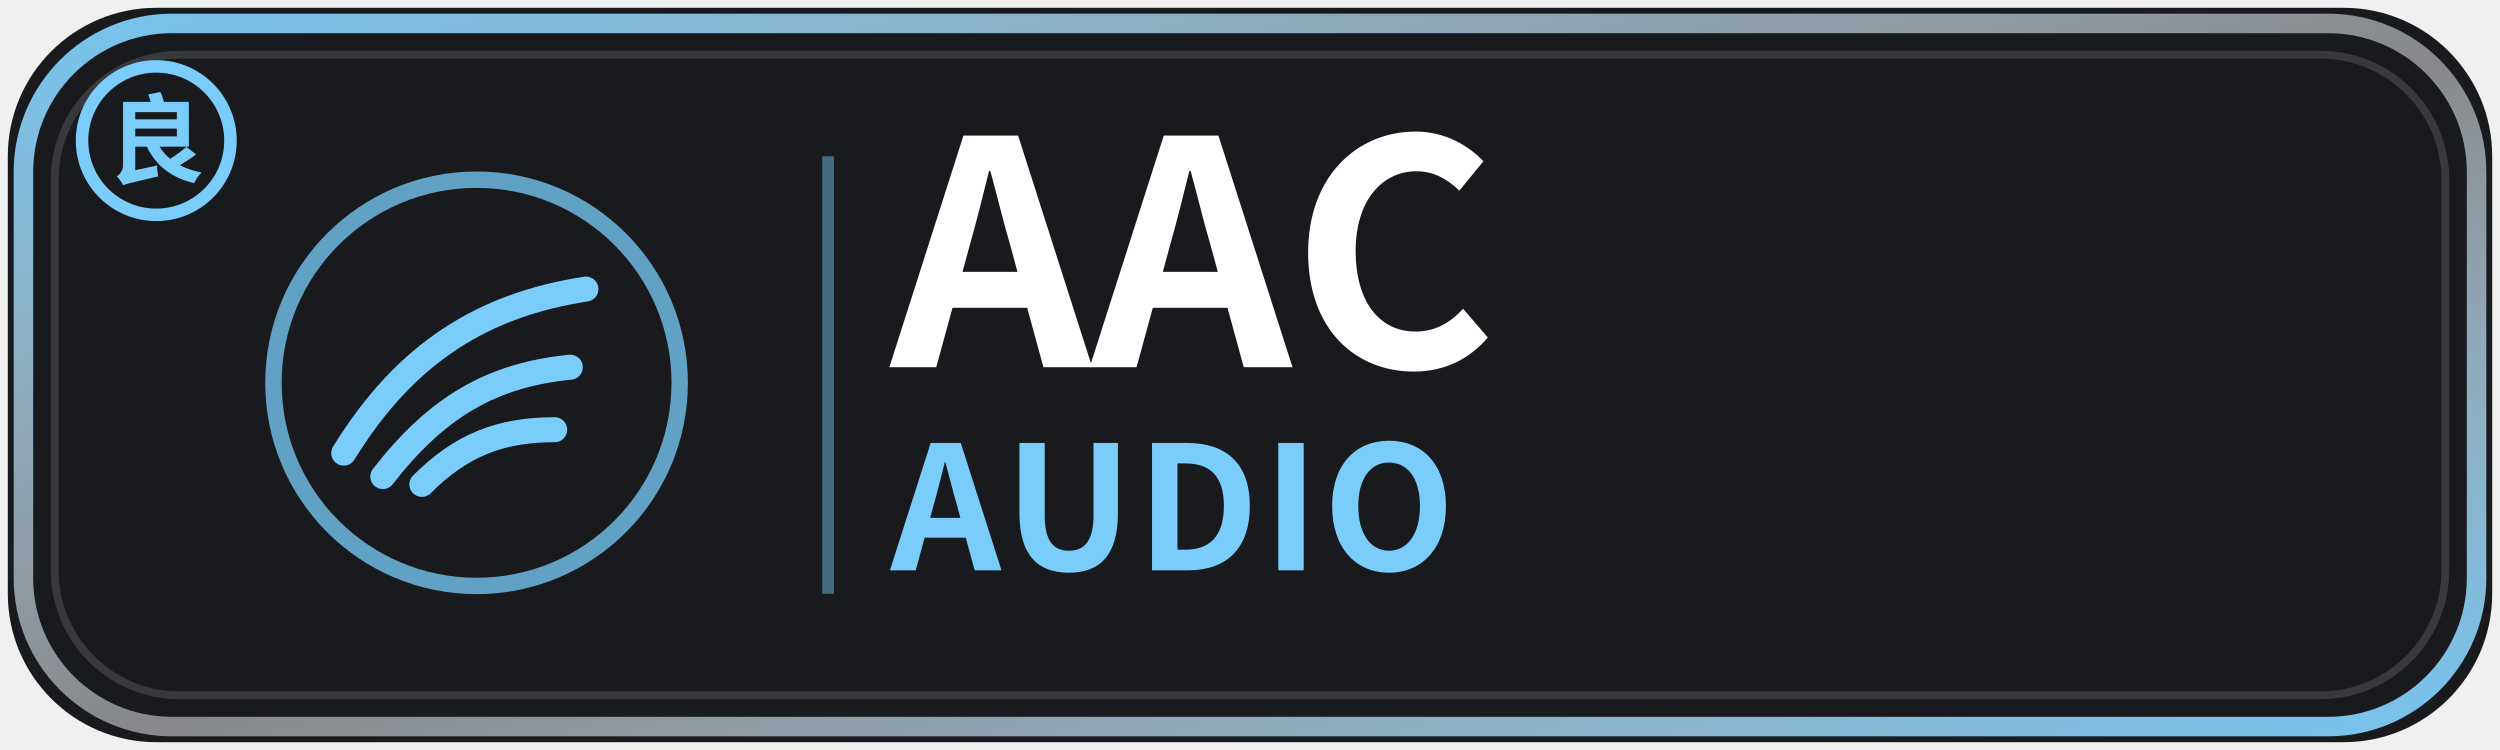
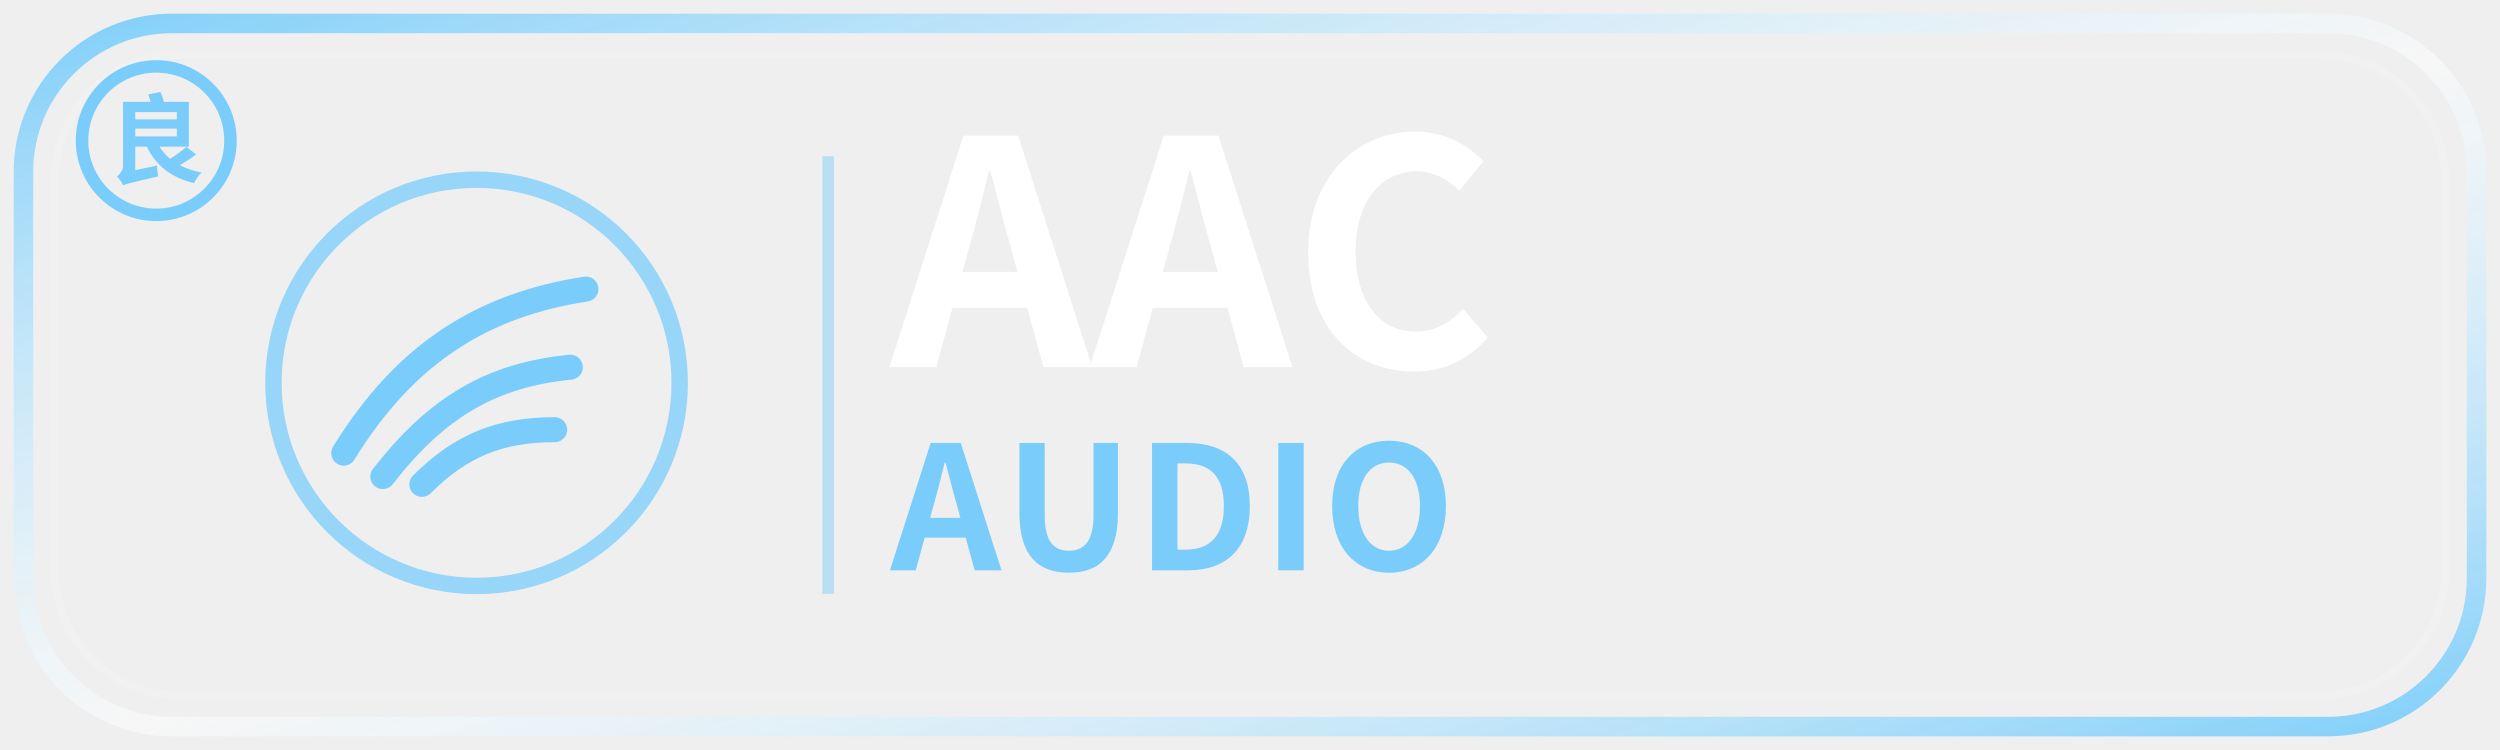
<svg xmlns="http://www.w3.org/2000/svg" width="320" height="96" viewBox="0 0 320 96" preserveAspectRatio="xMidYMid meet" overflow="hidden">
-   <rect x="1" y="1" width="318" height="94" rx="19" fill="#101216" fill-opacity="0.96" />
+   <rect x="0" y="0" width="320" height="96" fill="#000000" fill-opacity="0.004" />
  <defs>
    <linearGradient id="edge" x1="0" y1="0" x2="1" y2="1">
      <stop offset="0" stop-color="#7ACDFA" stop-opacity=".95" />
      <stop offset=".52" stop-color="#FFFFFF" stop-opacity=".48" />
      <stop offset="1" stop-color="#7ACDFA" stop-opacity=".95" />
    </linearGradient>
  </defs>
  <rect x="3" y="3" width="314" height="90" rx="19" fill="none" stroke="url(#edge)" stroke-width="2.5" />
  <rect x="7" y="7" width="306" height="82" rx="16" fill="none" stroke="#FFFFFF" stroke-opacity=".14" stroke-width="1" />
  <circle cx="20" cy="18" r="9.5" fill="none" stroke="#7ACDFA" stroke-width="1.6" />
  <g aria-label="良" fill="#7ACDFA" transform="translate(13.75 22.5) scale(0.0125 -0.0125)">
    <path d="M711 483V403H285V483ZM711 578H285V652H711ZM162 -98C191 -82 239 -72 520 -6C514 20 508 71 508 105L285 57V298H403C498 105 651 -19 887 -75C902 -42 937 8 964 34C880 50 806 75 742 108C797 141 857 180 908 219L808 296C765 257 701 210 642 174C598 210 562 251 533 298H834V757H579C570 790 557 829 542 859L418 833C427 810 436 783 443 757H160V105C160 51 122 12 97 -7C117 -26 151 -72 162 -98Z" transform="translate(0 0)" />
  </g>
  <circle cx="61" cy="49" r="26" fill="none" stroke="#7ACDFA" stroke-width="2.1" stroke-opacity=".75" />
  <path d="M44 58c8-13 18-19 31-21M49 61c7-9 14-13 24-14M54 62c5-5 10-7 17-7" fill="none" stroke="#7ACDFA" stroke-width="3.2" stroke-linecap="round" />
  <path d="M106 20v56" stroke="#7ACDFA" stroke-opacity=".45" stroke-width="1.5" />
  <g aria-label="AAC" fill="#FFFFFF" transform="translate(114 47) scale(0.04 -0.04)">
    <path d="M-4 0H146L198 190H437L489 0H645L408 741H233ZM230 305 252 386C274 463 295 547 315 628H319C341 549 361 463 384 386L406 305Z" transform="translate(0 0)" />
    <path d="M-4 0H146L198 190H437L489 0H645L408 741H233ZM230 305 252 386C274 463 295 547 315 628H319C341 549 361 463 384 386L406 305Z" transform="translate(641 0)" />
    <path d="M392 -14C489 -14 568 24 629 95L550 187C511 144 462 114 398 114C281 114 206 211 206 372C206 531 289 627 401 627C457 627 500 601 538 565L615 659C567 709 493 754 398 754C211 754 54 611 54 367C54 120 206 -14 392 -14Z" transform="translate(1282 0)" />
  </g>
  <g aria-label="AUDIO" fill="#7ACDFA" transform="translate(114 73) scale(0.022 -0.022)">
    <path d="M-4 0H146L198 190H437L489 0H645L408 741H233ZM230 305 252 386C274 463 295 547 315 628H319C341 549 361 463 384 386L406 305Z" transform="translate(0 0)" />
    <path d="M376 -14C556 -14 661 88 661 333V741H519V320C519 166 462 114 376 114C289 114 235 166 235 320V741H88V333C88 88 194 -14 376 -14Z" transform="translate(661.4545 0)" />
    <path d="M91 0H302C521 0 660 124 660 374C660 623 521 741 294 741H91ZM239 120V622H284C423 622 509 554 509 374C509 194 423 120 284 120Z" transform="translate(1429.909 0)" />
    <path d="M91 0H239V741H91Z" transform="translate(2164.364 0)" />
    <path d="M385 -14C581 -14 716 133 716 374C716 614 581 754 385 754C189 754 54 614 54 374C54 133 189 -14 385 -14ZM385 114C275 114 206 216 206 374C206 532 275 627 385 627C495 627 565 532 565 374C565 216 495 114 385 114Z" transform="translate(2514.818 0)" />
  </g>
</svg>
